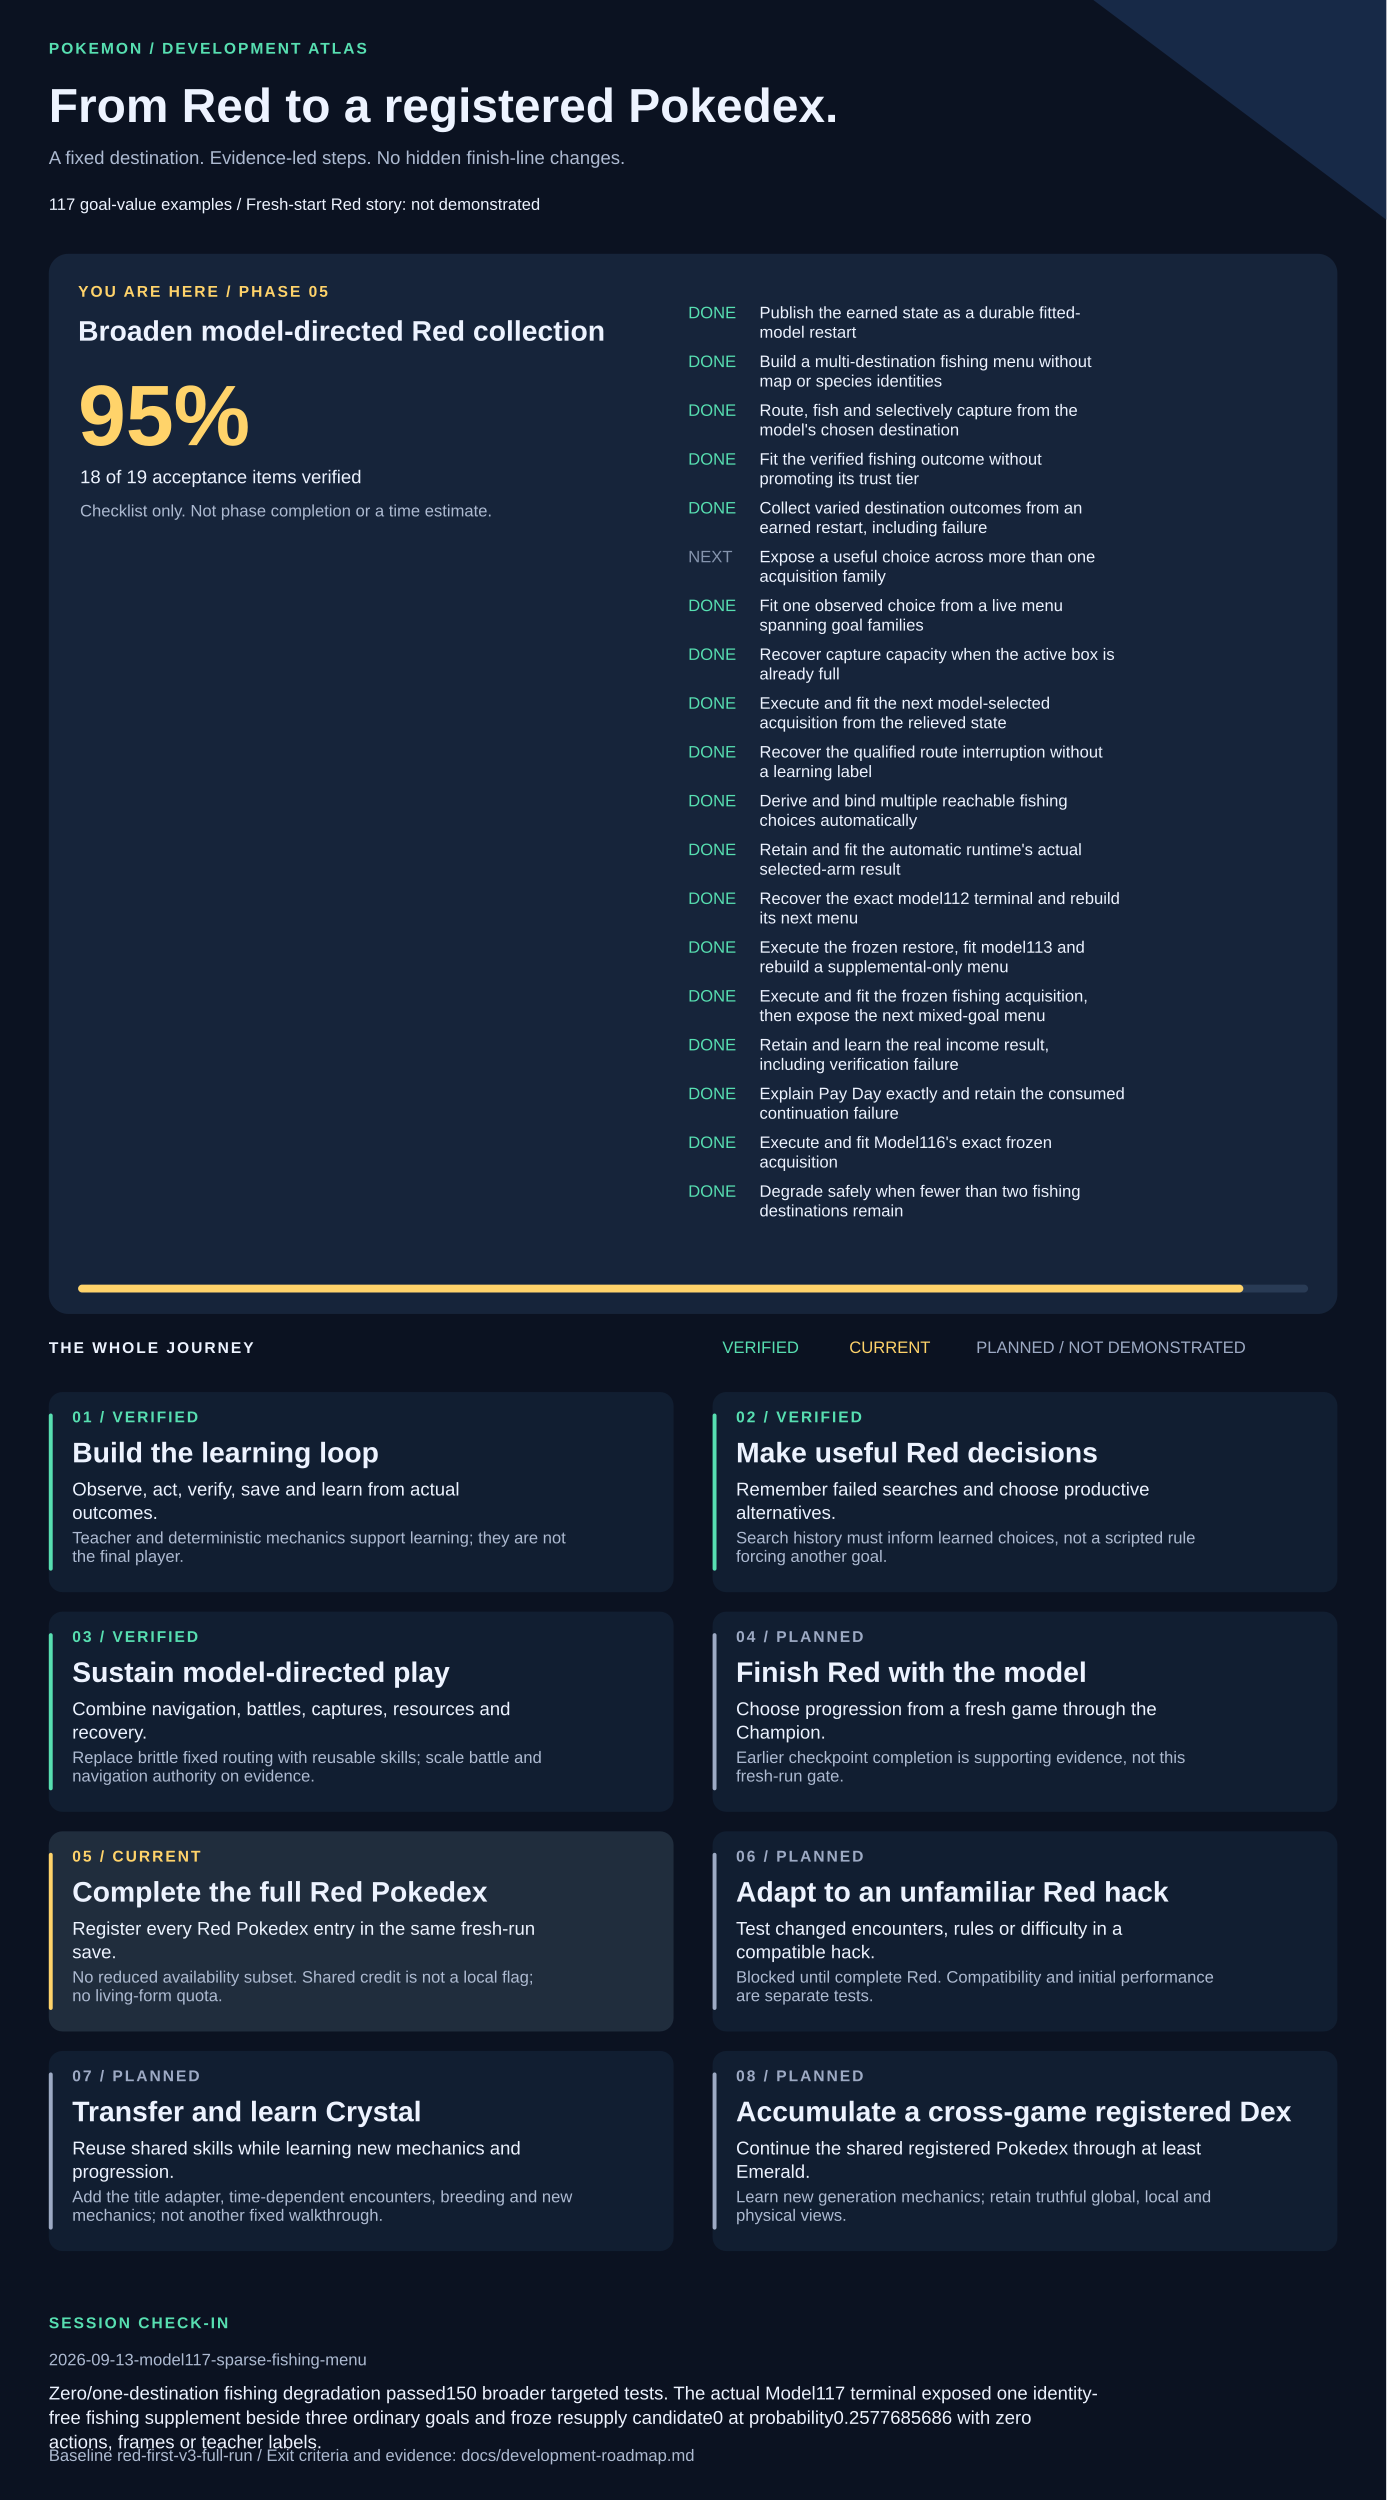
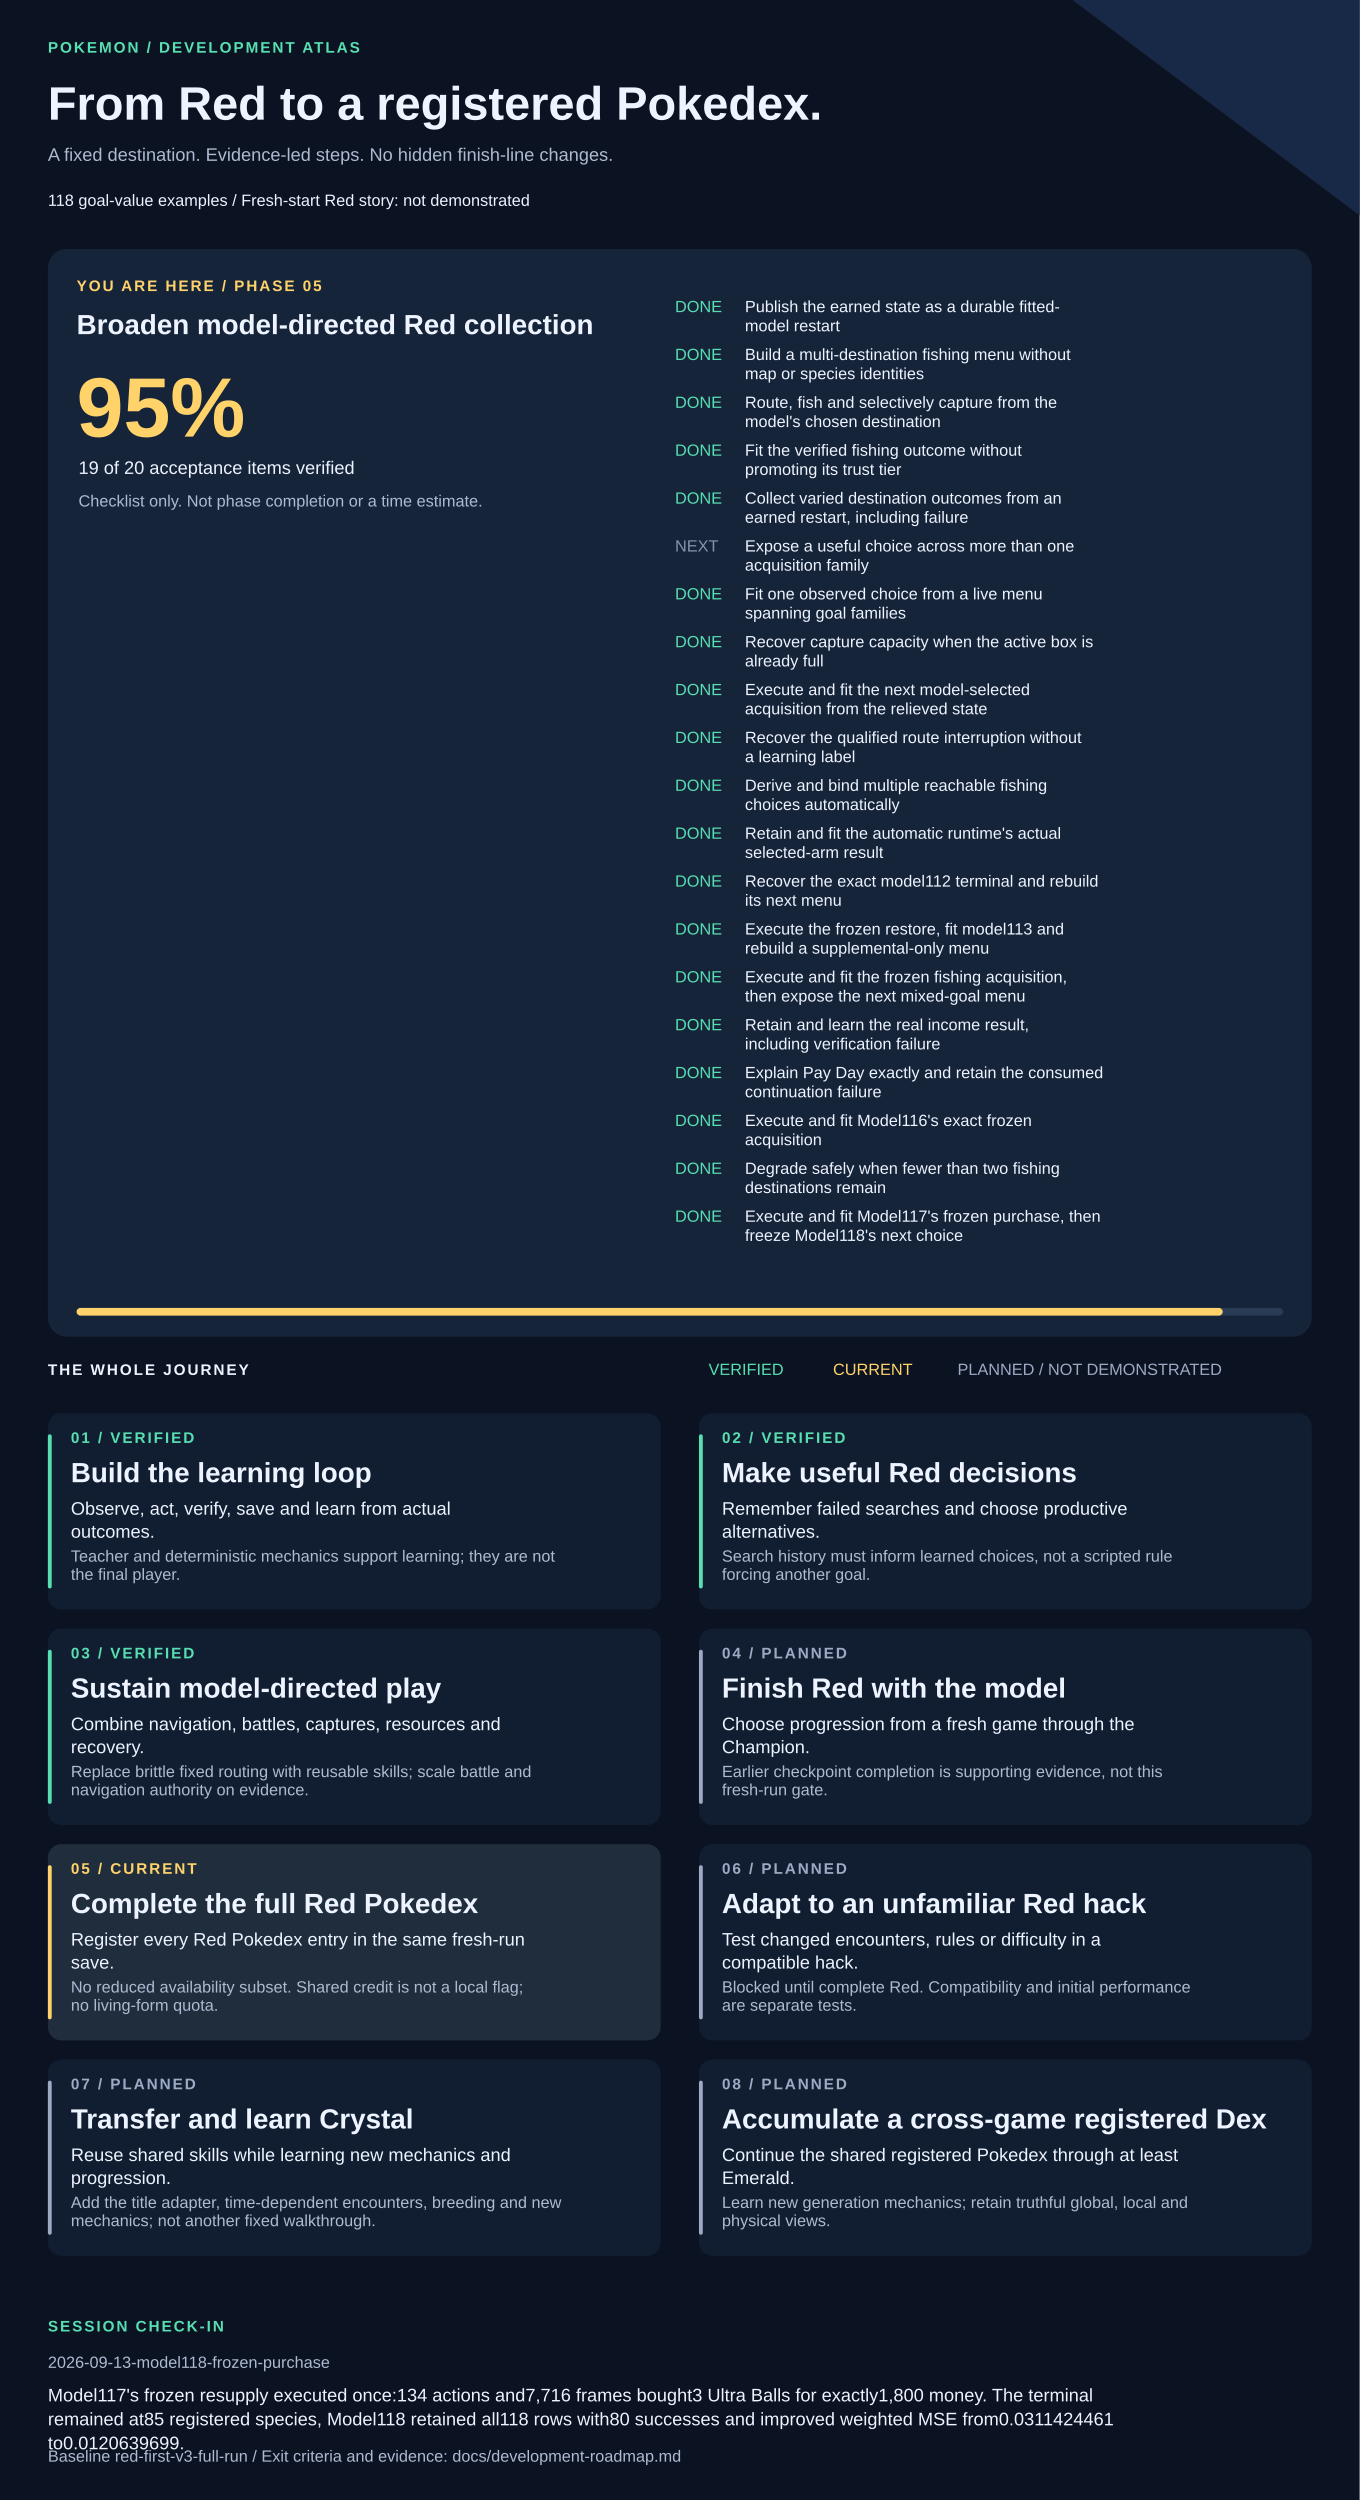
- <svg xmlns="http://www.w3.org/2000/svg" width="1420" height="2561" viewBox="0 0 1420 2561" role="img" aria-labelledby="title description">
+ <svg xmlns="http://www.w3.org/2000/svg" width="1420" height="2611" viewBox="0 0 1420 2611" role="img" aria-labelledby="title description">
  <style>text{font-family:Arial,Helvetica,sans-serif;fill:#edf3ff}.muted{fill:#adbad1}.eyebrow{font-size:16px;letter-spacing:2px;font-weight:bold}.heading{font-size:29px;font-weight:bold}.body{font-size:19px}.small{font-size:17px}</style>
-   <rect width="1420" height="2561" fill="#0b1221" />
+   <rect width="1420" height="2611" fill="#0b1221" />
  <path d="M1120 0H1420V225Z" fill="#172947" />
  <text x="50" y="55" class="eyebrow" style="fill:#57dfb1">POKEMON / DEVELOPMENT ATLAS</text>
  <text x="50" y="125" style="font-size:49px;font-weight:bold">From Red to a registered Pokedex.</text>
  <text x="50" y="168" class="body muted">A fixed destination. Evidence-led steps. No hidden finish-line changes.</text>
-   <text x="50" y="215" class="small">117 goal-value examples  /  Fresh-start Red story: not demonstrated</text>
-   <rect x="50" y="260" width="1320" height="1086" rx="20" fill="#16243a" />
+   <text x="50" y="215" class="small">118 goal-value examples  /  Fresh-start Red story: not demonstrated</text>
+   <rect x="50" y="260" width="1320" height="1136" rx="20" fill="#16243a" />
  <text x="80" y="304" class="eyebrow" style="fill:#ffd36a">YOU ARE HERE / PHASE 05</text>
  <text x="80" y="349" class="heading">Broaden model-directed Red collection</text>
  <text x="80" y="456" style="font-size:88px;font-weight:bold;fill:#ffd36a">95%</text>
-   <text x="82" y="495" class="body">18 of 19 acceptance items verified</text>
+   <text x="82" y="495" class="body">19 of 20 acceptance items verified</text>
  <text x="82" y="529" class="small muted">Checklist only. Not phase completion or a time estimate.</text>
  <text x="705" y="326" class="small" style="fill:#57dfb1">DONE</text>
  <text x="778" y="326" class="small">Publish the earned state as a durable fitted-</text>
  <text x="778" y="346" class="small">model restart</text>
  <text x="705" y="376" class="small" style="fill:#57dfb1">DONE</text>
  <text x="778" y="376" class="small">Build a multi-destination fishing menu without</text>
  <text x="778" y="396" class="small">map or species identities</text>
  <text x="705" y="426" class="small" style="fill:#57dfb1">DONE</text>
  <text x="778" y="426" class="small">Route, fish and selectively capture from the</text>
  <text x="778" y="446" class="small">model's chosen destination</text>
  <text x="705" y="476" class="small" style="fill:#57dfb1">DONE</text>
  <text x="778" y="476" class="small">Fit the verified fishing outcome without</text>
  <text x="778" y="496" class="small">promoting its trust tier</text>
  <text x="705" y="526" class="small" style="fill:#57dfb1">DONE</text>
  <text x="778" y="526" class="small">Collect varied destination outcomes from an</text>
  <text x="778" y="546" class="small">earned restart, including failure</text>
  <text x="705" y="576" class="small" style="fill:#8594ad">NEXT</text>
  <text x="778" y="576" class="small">Expose a useful choice across more than one</text>
  <text x="778" y="596" class="small">acquisition family</text>
  <text x="705" y="626" class="small" style="fill:#57dfb1">DONE</text>
  <text x="778" y="626" class="small">Fit one observed choice from a live menu</text>
  <text x="778" y="646" class="small">spanning goal families</text>
  <text x="705" y="676" class="small" style="fill:#57dfb1">DONE</text>
  <text x="778" y="676" class="small">Recover capture capacity when the active box is</text>
  <text x="778" y="696" class="small">already full</text>
  <text x="705" y="726" class="small" style="fill:#57dfb1">DONE</text>
  <text x="778" y="726" class="small">Execute and fit the next model-selected</text>
  <text x="778" y="746" class="small">acquisition from the relieved state</text>
  <text x="705" y="776" class="small" style="fill:#57dfb1">DONE</text>
  <text x="778" y="776" class="small">Recover the qualified route interruption without</text>
  <text x="778" y="796" class="small">a learning label</text>
  <text x="705" y="826" class="small" style="fill:#57dfb1">DONE</text>
  <text x="778" y="826" class="small">Derive and bind multiple reachable fishing</text>
  <text x="778" y="846" class="small">choices automatically</text>
  <text x="705" y="876" class="small" style="fill:#57dfb1">DONE</text>
  <text x="778" y="876" class="small">Retain and fit the automatic runtime's actual</text>
  <text x="778" y="896" class="small">selected-arm result</text>
  <text x="705" y="926" class="small" style="fill:#57dfb1">DONE</text>
  <text x="778" y="926" class="small">Recover the exact model112 terminal and rebuild</text>
  <text x="778" y="946" class="small">its next menu</text>
  <text x="705" y="976" class="small" style="fill:#57dfb1">DONE</text>
  <text x="778" y="976" class="small">Execute the frozen restore, fit model113 and</text>
  <text x="778" y="996" class="small">rebuild a supplemental-only menu</text>
  <text x="705" y="1026" class="small" style="fill:#57dfb1">DONE</text>
  <text x="778" y="1026" class="small">Execute and fit the frozen fishing acquisition,</text>
  <text x="778" y="1046" class="small">then expose the next mixed-goal menu</text>
  <text x="705" y="1076" class="small" style="fill:#57dfb1">DONE</text>
  <text x="778" y="1076" class="small">Retain and learn the real income result,</text>
  <text x="778" y="1096" class="small">including verification failure</text>
  <text x="705" y="1126" class="small" style="fill:#57dfb1">DONE</text>
  <text x="778" y="1126" class="small">Explain Pay Day exactly and retain the consumed</text>
  <text x="778" y="1146" class="small">continuation failure</text>
  <text x="705" y="1176" class="small" style="fill:#57dfb1">DONE</text>
  <text x="778" y="1176" class="small">Execute and fit Model116's exact frozen</text>
  <text x="778" y="1196" class="small">acquisition</text>
  <text x="705" y="1226" class="small" style="fill:#57dfb1">DONE</text>
  <text x="778" y="1226" class="small">Degrade safely when fewer than two fishing</text>
  <text x="778" y="1246" class="small">destinations remain</text>
-   <rect x="80" y="1316" width="1260" height="8" rx="4" fill="#293b55" />
-   <rect x="80" y="1316" width="1193.68" height="8" rx="4" fill="#ffd36a" />
-   <text x="50" y="1386" class="eyebrow">THE WHOLE JOURNEY</text>
-   <text x="740" y="1386" class="small" style="fill:#57dfb1">VERIFIED</text>
-   <text x="870" y="1386" class="small" style="fill:#ffd36a">CURRENT</text>
-   <text x="1000" y="1386" class="small" style="fill:#9daac4">PLANNED / NOT DEMONSTRATED</text>
-   <rect x="50" y="1426" width="640" height="205" rx="14" fill="#111e31" />
-   <rect x="50" y="1448" width="4" height="161" rx="2" fill="#57dfb1" />
-   <text x="74" y="1457" class="eyebrow" style="fill:#57dfb1">01 / VERIFIED</text>
-   <text x="74" y="1498" class="heading">Build the learning loop</text>
-   <text x="74" y="1532" class="body">Observe, act, verify, save and learn from actual</text>
-   <text x="74" y="1556" class="body">outcomes.</text>
-   <text x="74" y="1581" class="small muted">Teacher and deterministic mechanics support learning; they are not</text>
-   <text x="74" y="1600" class="small muted">the final player.</text>
-   <rect x="730" y="1426" width="640" height="205" rx="14" fill="#111e31" />
-   <rect x="730" y="1448" width="4" height="161" rx="2" fill="#57dfb1" />
-   <text x="754" y="1457" class="eyebrow" style="fill:#57dfb1">02 / VERIFIED</text>
-   <text x="754" y="1498" class="heading">Make useful Red decisions</text>
-   <text x="754" y="1532" class="body">Remember failed searches and choose productive</text>
-   <text x="754" y="1556" class="body">alternatives.</text>
-   <text x="754" y="1581" class="small muted">Search history must inform learned choices, not a scripted rule</text>
-   <text x="754" y="1600" class="small muted">forcing another goal.</text>
-   <rect x="50" y="1651" width="640" height="205" rx="14" fill="#111e31" />
-   <rect x="50" y="1673" width="4" height="161" rx="2" fill="#57dfb1" />
-   <text x="74" y="1682" class="eyebrow" style="fill:#57dfb1">03 / VERIFIED</text>
-   <text x="74" y="1723" class="heading">Sustain model-directed play</text>
-   <text x="74" y="1757" class="body">Combine navigation, battles, captures, resources and</text>
-   <text x="74" y="1781" class="body">recovery.</text>
-   <text x="74" y="1806" class="small muted">Replace brittle fixed routing with reusable skills; scale battle and</text>
-   <text x="74" y="1825" class="small muted">navigation authority on evidence.</text>
-   <rect x="730" y="1651" width="640" height="205" rx="14" fill="#111e31" />
-   <rect x="730" y="1673" width="4" height="161" rx="2" fill="#9daac4" />
-   <text x="754" y="1682" class="eyebrow" style="fill:#9daac4">04 / PLANNED</text>
-   <text x="754" y="1723" class="heading">Finish Red with the model</text>
-   <text x="754" y="1757" class="body">Choose progression from a fresh game through the</text>
-   <text x="754" y="1781" class="body">Champion.</text>
-   <text x="754" y="1806" class="small muted">Earlier checkpoint completion is supporting evidence, not this</text>
-   <text x="754" y="1825" class="small muted">fresh-run gate.</text>
-   <rect x="50" y="1876" width="640" height="205" rx="14" fill="#202d3d" />
-   <rect x="50" y="1898" width="4" height="161" rx="2" fill="#ffd36a" />
-   <text x="74" y="1907" class="eyebrow" style="fill:#ffd36a">05 / CURRENT</text>
-   <text x="74" y="1948" class="heading">Complete the full Red Pokedex</text>
-   <text x="74" y="1982" class="body">Register every Red Pokedex entry in the same fresh-run</text>
-   <text x="74" y="2006" class="body">save.</text>
-   <text x="74" y="2031" class="small muted">No reduced availability subset. Shared credit is not a local flag;</text>
-   <text x="74" y="2050" class="small muted">no living-form quota.</text>
-   <rect x="730" y="1876" width="640" height="205" rx="14" fill="#111e31" />
-   <rect x="730" y="1898" width="4" height="161" rx="2" fill="#9daac4" />
-   <text x="754" y="1907" class="eyebrow" style="fill:#9daac4">06 / PLANNED</text>
-   <text x="754" y="1948" class="heading">Adapt to an unfamiliar Red hack</text>
-   <text x="754" y="1982" class="body">Test changed encounters, rules or difficulty in a</text>
-   <text x="754" y="2006" class="body">compatible hack.</text>
-   <text x="754" y="2031" class="small muted">Blocked until complete Red. Compatibility and initial performance</text>
-   <text x="754" y="2050" class="small muted">are separate tests.</text>
-   <rect x="50" y="2101" width="640" height="205" rx="14" fill="#111e31" />
-   <rect x="50" y="2123" width="4" height="161" rx="2" fill="#9daac4" />
-   <text x="74" y="2132" class="eyebrow" style="fill:#9daac4">07 / PLANNED</text>
-   <text x="74" y="2173" class="heading">Transfer and learn Crystal</text>
-   <text x="74" y="2207" class="body">Reuse shared skills while learning new mechanics and</text>
-   <text x="74" y="2231" class="body">progression.</text>
-   <text x="74" y="2256" class="small muted">Add the title adapter, time-dependent encounters, breeding and new</text>
-   <text x="74" y="2275" class="small muted">mechanics; not another fixed walkthrough.</text>
-   <rect x="730" y="2101" width="640" height="205" rx="14" fill="#111e31" />
-   <rect x="730" y="2123" width="4" height="161" rx="2" fill="#9daac4" />
-   <text x="754" y="2132" class="eyebrow" style="fill:#9daac4">08 / PLANNED</text>
-   <text x="754" y="2173" class="heading">Accumulate a cross-game registered Dex</text>
-   <text x="754" y="2207" class="body">Continue the shared registered Pokedex through at least</text>
-   <text x="754" y="2231" class="body">Emerald.</text>
-   <text x="754" y="2256" class="small muted">Learn new generation mechanics; retain truthful global, local and</text>
-   <text x="754" y="2275" class="small muted">physical views.</text>
-   <text x="50" y="2385" class="eyebrow" style="fill:#57dfb1">SESSION CHECK-IN</text>
-   <text x="50" y="2423" class="small muted">2026-09-13-model117-sparse-fishing-menu</text>
-   <text x="50" y="2458" class="body">Zero/one-destination fishing degradation passed150 broader targeted tests. The actual Model117 terminal exposed one identity-</text>
-   <text x="50" y="2483" class="body">free fishing supplement beside three ordinary goals and froze resupply candidate0 at probability0.2577685686 with zero</text>
-   <text x="50" y="2508" class="body">actions, frames or teacher labels.</text>
-   <text x="50" y="2521" class="small muted">Baseline red-first-v3-full-run / Exit criteria and evidence: docs/development-roadmap.md</text>
+   <text x="705" y="1276" class="small" style="fill:#57dfb1">DONE</text>
+   <text x="778" y="1276" class="small">Execute and fit Model117's frozen purchase, then</text>
+   <text x="778" y="1296" class="small">freeze Model118's next choice</text>
+   <rect x="80" y="1366" width="1260" height="8" rx="4" fill="#293b55" />
+   <rect x="80" y="1366" width="1197" height="8" rx="4" fill="#ffd36a" />
+   <text x="50" y="1436" class="eyebrow">THE WHOLE JOURNEY</text>
+   <text x="740" y="1436" class="small" style="fill:#57dfb1">VERIFIED</text>
+   <text x="870" y="1436" class="small" style="fill:#ffd36a">CURRENT</text>
+   <text x="1000" y="1436" class="small" style="fill:#9daac4">PLANNED / NOT DEMONSTRATED</text>
+   <rect x="50" y="1476" width="640" height="205" rx="14" fill="#111e31" />
+   <rect x="50" y="1498" width="4" height="161" rx="2" fill="#57dfb1" />
+   <text x="74" y="1507" class="eyebrow" style="fill:#57dfb1">01 / VERIFIED</text>
+   <text x="74" y="1548" class="heading">Build the learning loop</text>
+   <text x="74" y="1582" class="body">Observe, act, verify, save and learn from actual</text>
+   <text x="74" y="1606" class="body">outcomes.</text>
+   <text x="74" y="1631" class="small muted">Teacher and deterministic mechanics support learning; they are not</text>
+   <text x="74" y="1650" class="small muted">the final player.</text>
+   <rect x="730" y="1476" width="640" height="205" rx="14" fill="#111e31" />
+   <rect x="730" y="1498" width="4" height="161" rx="2" fill="#57dfb1" />
+   <text x="754" y="1507" class="eyebrow" style="fill:#57dfb1">02 / VERIFIED</text>
+   <text x="754" y="1548" class="heading">Make useful Red decisions</text>
+   <text x="754" y="1582" class="body">Remember failed searches and choose productive</text>
+   <text x="754" y="1606" class="body">alternatives.</text>
+   <text x="754" y="1631" class="small muted">Search history must inform learned choices, not a scripted rule</text>
+   <text x="754" y="1650" class="small muted">forcing another goal.</text>
+   <rect x="50" y="1701" width="640" height="205" rx="14" fill="#111e31" />
+   <rect x="50" y="1723" width="4" height="161" rx="2" fill="#57dfb1" />
+   <text x="74" y="1732" class="eyebrow" style="fill:#57dfb1">03 / VERIFIED</text>
+   <text x="74" y="1773" class="heading">Sustain model-directed play</text>
+   <text x="74" y="1807" class="body">Combine navigation, battles, captures, resources and</text>
+   <text x="74" y="1831" class="body">recovery.</text>
+   <text x="74" y="1856" class="small muted">Replace brittle fixed routing with reusable skills; scale battle and</text>
+   <text x="74" y="1875" class="small muted">navigation authority on evidence.</text>
+   <rect x="730" y="1701" width="640" height="205" rx="14" fill="#111e31" />
+   <rect x="730" y="1723" width="4" height="161" rx="2" fill="#9daac4" />
+   <text x="754" y="1732" class="eyebrow" style="fill:#9daac4">04 / PLANNED</text>
+   <text x="754" y="1773" class="heading">Finish Red with the model</text>
+   <text x="754" y="1807" class="body">Choose progression from a fresh game through the</text>
+   <text x="754" y="1831" class="body">Champion.</text>
+   <text x="754" y="1856" class="small muted">Earlier checkpoint completion is supporting evidence, not this</text>
+   <text x="754" y="1875" class="small muted">fresh-run gate.</text>
+   <rect x="50" y="1926" width="640" height="205" rx="14" fill="#202d3d" />
+   <rect x="50" y="1948" width="4" height="161" rx="2" fill="#ffd36a" />
+   <text x="74" y="1957" class="eyebrow" style="fill:#ffd36a">05 / CURRENT</text>
+   <text x="74" y="1998" class="heading">Complete the full Red Pokedex</text>
+   <text x="74" y="2032" class="body">Register every Red Pokedex entry in the same fresh-run</text>
+   <text x="74" y="2056" class="body">save.</text>
+   <text x="74" y="2081" class="small muted">No reduced availability subset. Shared credit is not a local flag;</text>
+   <text x="74" y="2100" class="small muted">no living-form quota.</text>
+   <rect x="730" y="1926" width="640" height="205" rx="14" fill="#111e31" />
+   <rect x="730" y="1948" width="4" height="161" rx="2" fill="#9daac4" />
+   <text x="754" y="1957" class="eyebrow" style="fill:#9daac4">06 / PLANNED</text>
+   <text x="754" y="1998" class="heading">Adapt to an unfamiliar Red hack</text>
+   <text x="754" y="2032" class="body">Test changed encounters, rules or difficulty in a</text>
+   <text x="754" y="2056" class="body">compatible hack.</text>
+   <text x="754" y="2081" class="small muted">Blocked until complete Red. Compatibility and initial performance</text>
+   <text x="754" y="2100" class="small muted">are separate tests.</text>
+   <rect x="50" y="2151" width="640" height="205" rx="14" fill="#111e31" />
+   <rect x="50" y="2173" width="4" height="161" rx="2" fill="#9daac4" />
+   <text x="74" y="2182" class="eyebrow" style="fill:#9daac4">07 / PLANNED</text>
+   <text x="74" y="2223" class="heading">Transfer and learn Crystal</text>
+   <text x="74" y="2257" class="body">Reuse shared skills while learning new mechanics and</text>
+   <text x="74" y="2281" class="body">progression.</text>
+   <text x="74" y="2306" class="small muted">Add the title adapter, time-dependent encounters, breeding and new</text>
+   <text x="74" y="2325" class="small muted">mechanics; not another fixed walkthrough.</text>
+   <rect x="730" y="2151" width="640" height="205" rx="14" fill="#111e31" />
+   <rect x="730" y="2173" width="4" height="161" rx="2" fill="#9daac4" />
+   <text x="754" y="2182" class="eyebrow" style="fill:#9daac4">08 / PLANNED</text>
+   <text x="754" y="2223" class="heading">Accumulate a cross-game registered Dex</text>
+   <text x="754" y="2257" class="body">Continue the shared registered Pokedex through at least</text>
+   <text x="754" y="2281" class="body">Emerald.</text>
+   <text x="754" y="2306" class="small muted">Learn new generation mechanics; retain truthful global, local and</text>
+   <text x="754" y="2325" class="small muted">physical views.</text>
+   <text x="50" y="2435" class="eyebrow" style="fill:#57dfb1">SESSION CHECK-IN</text>
+   <text x="50" y="2473" class="small muted">2026-09-13-model118-frozen-purchase</text>
+   <text x="50" y="2508" class="body">Model117's frozen resupply executed once:134 actions and7,716 frames bought3 Ultra Balls for exactly1,800 money. The terminal</text>
+   <text x="50" y="2533" class="body">remained at85 registered species, Model118 retained all118 rows with80 successes and improved weighted MSE from0.0311424461</text>
+   <text x="50" y="2558" class="body">to0.0120639699.</text>
+   <text x="50" y="2571" class="small muted">Baseline red-first-v3-full-run / Exit criteria and evidence: docs/development-roadmap.md</text>
</svg>
